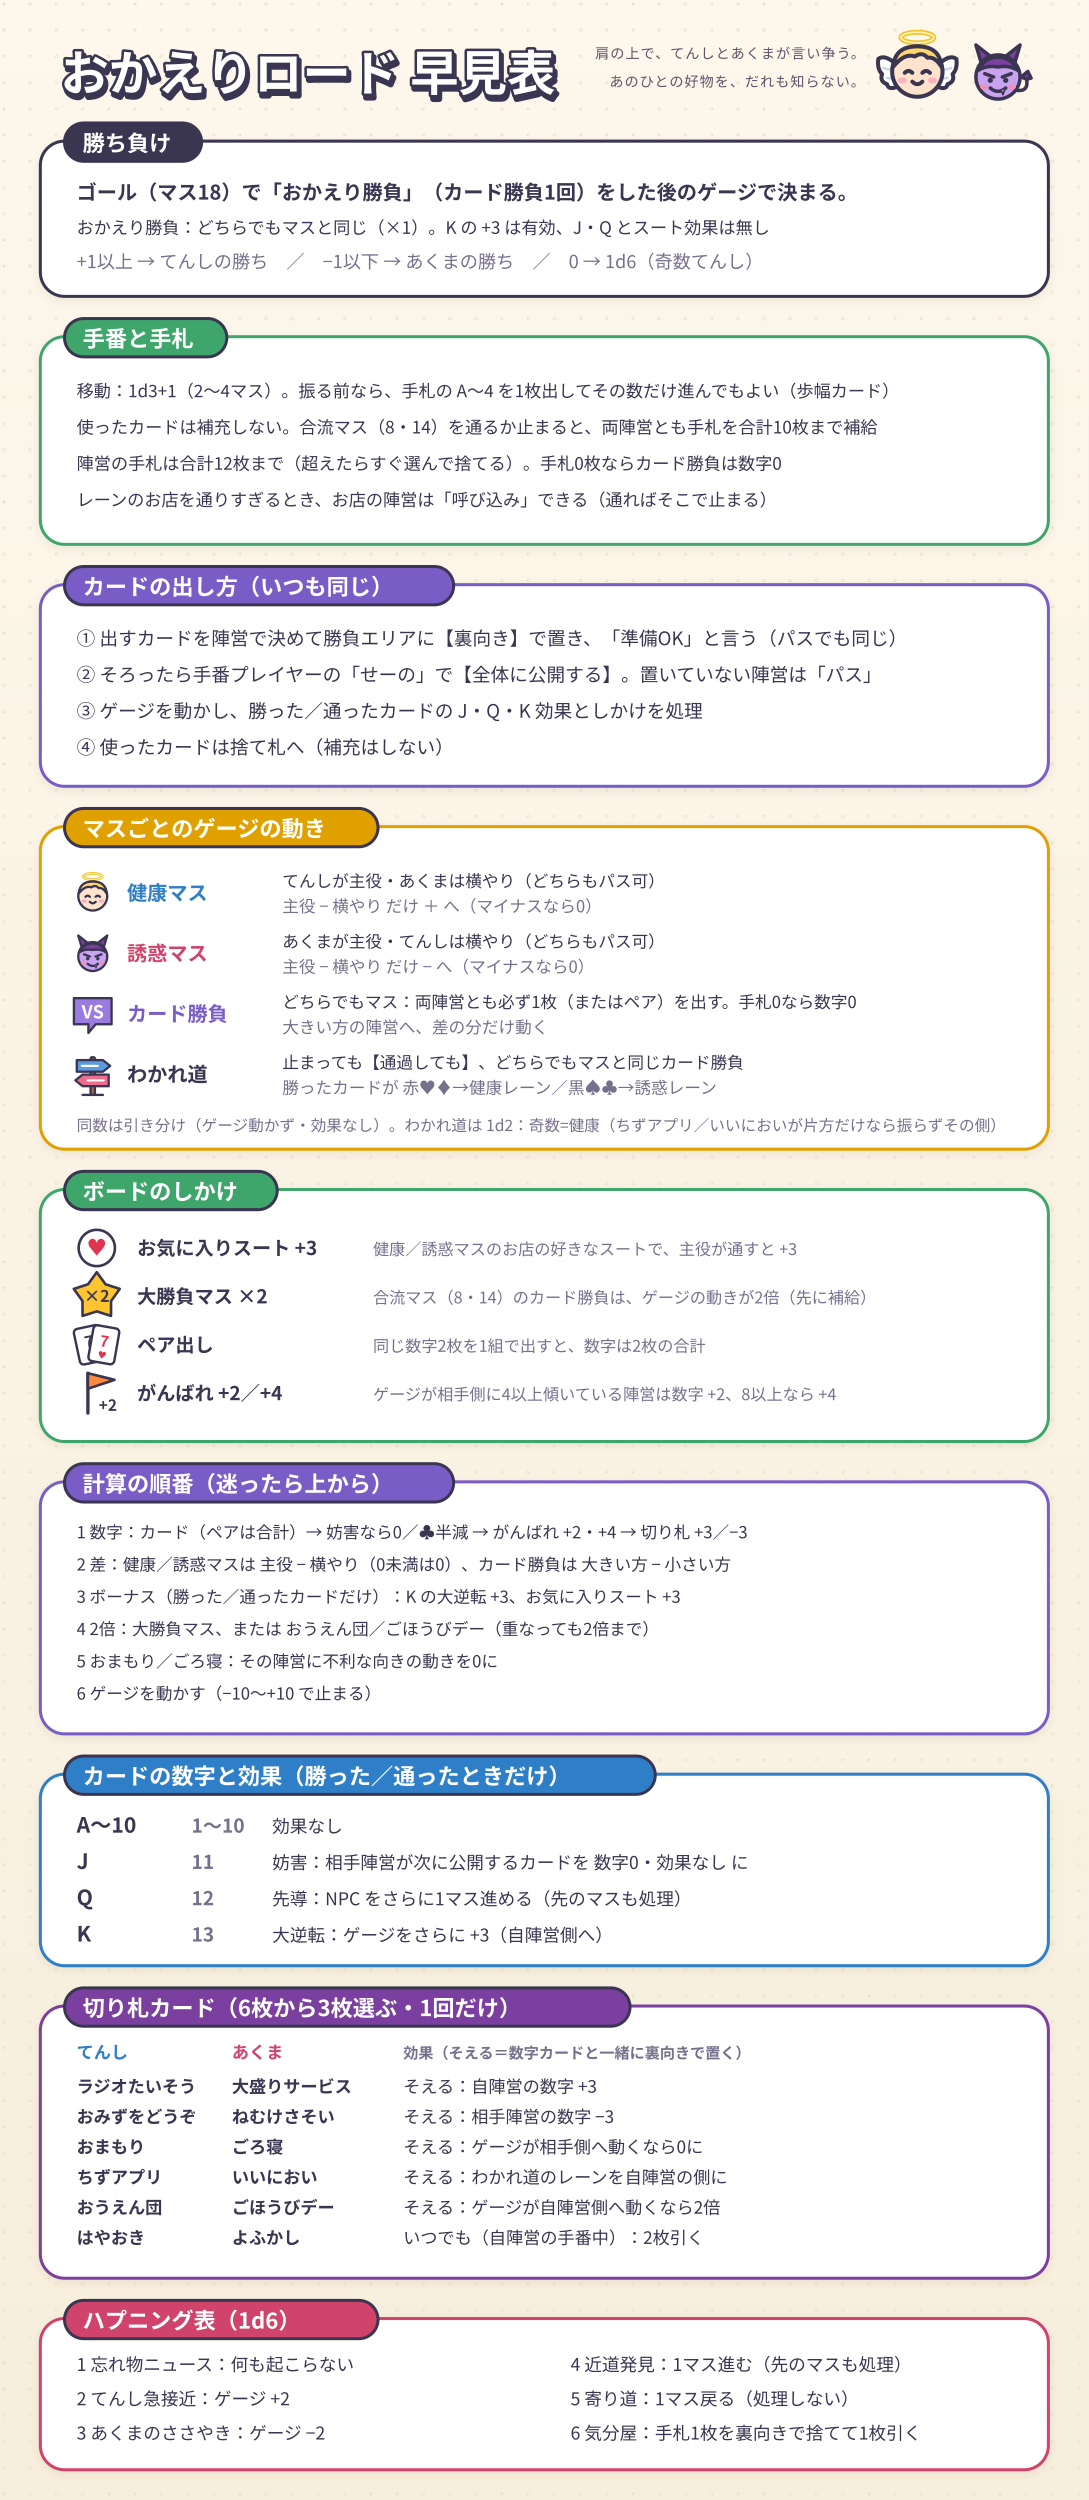
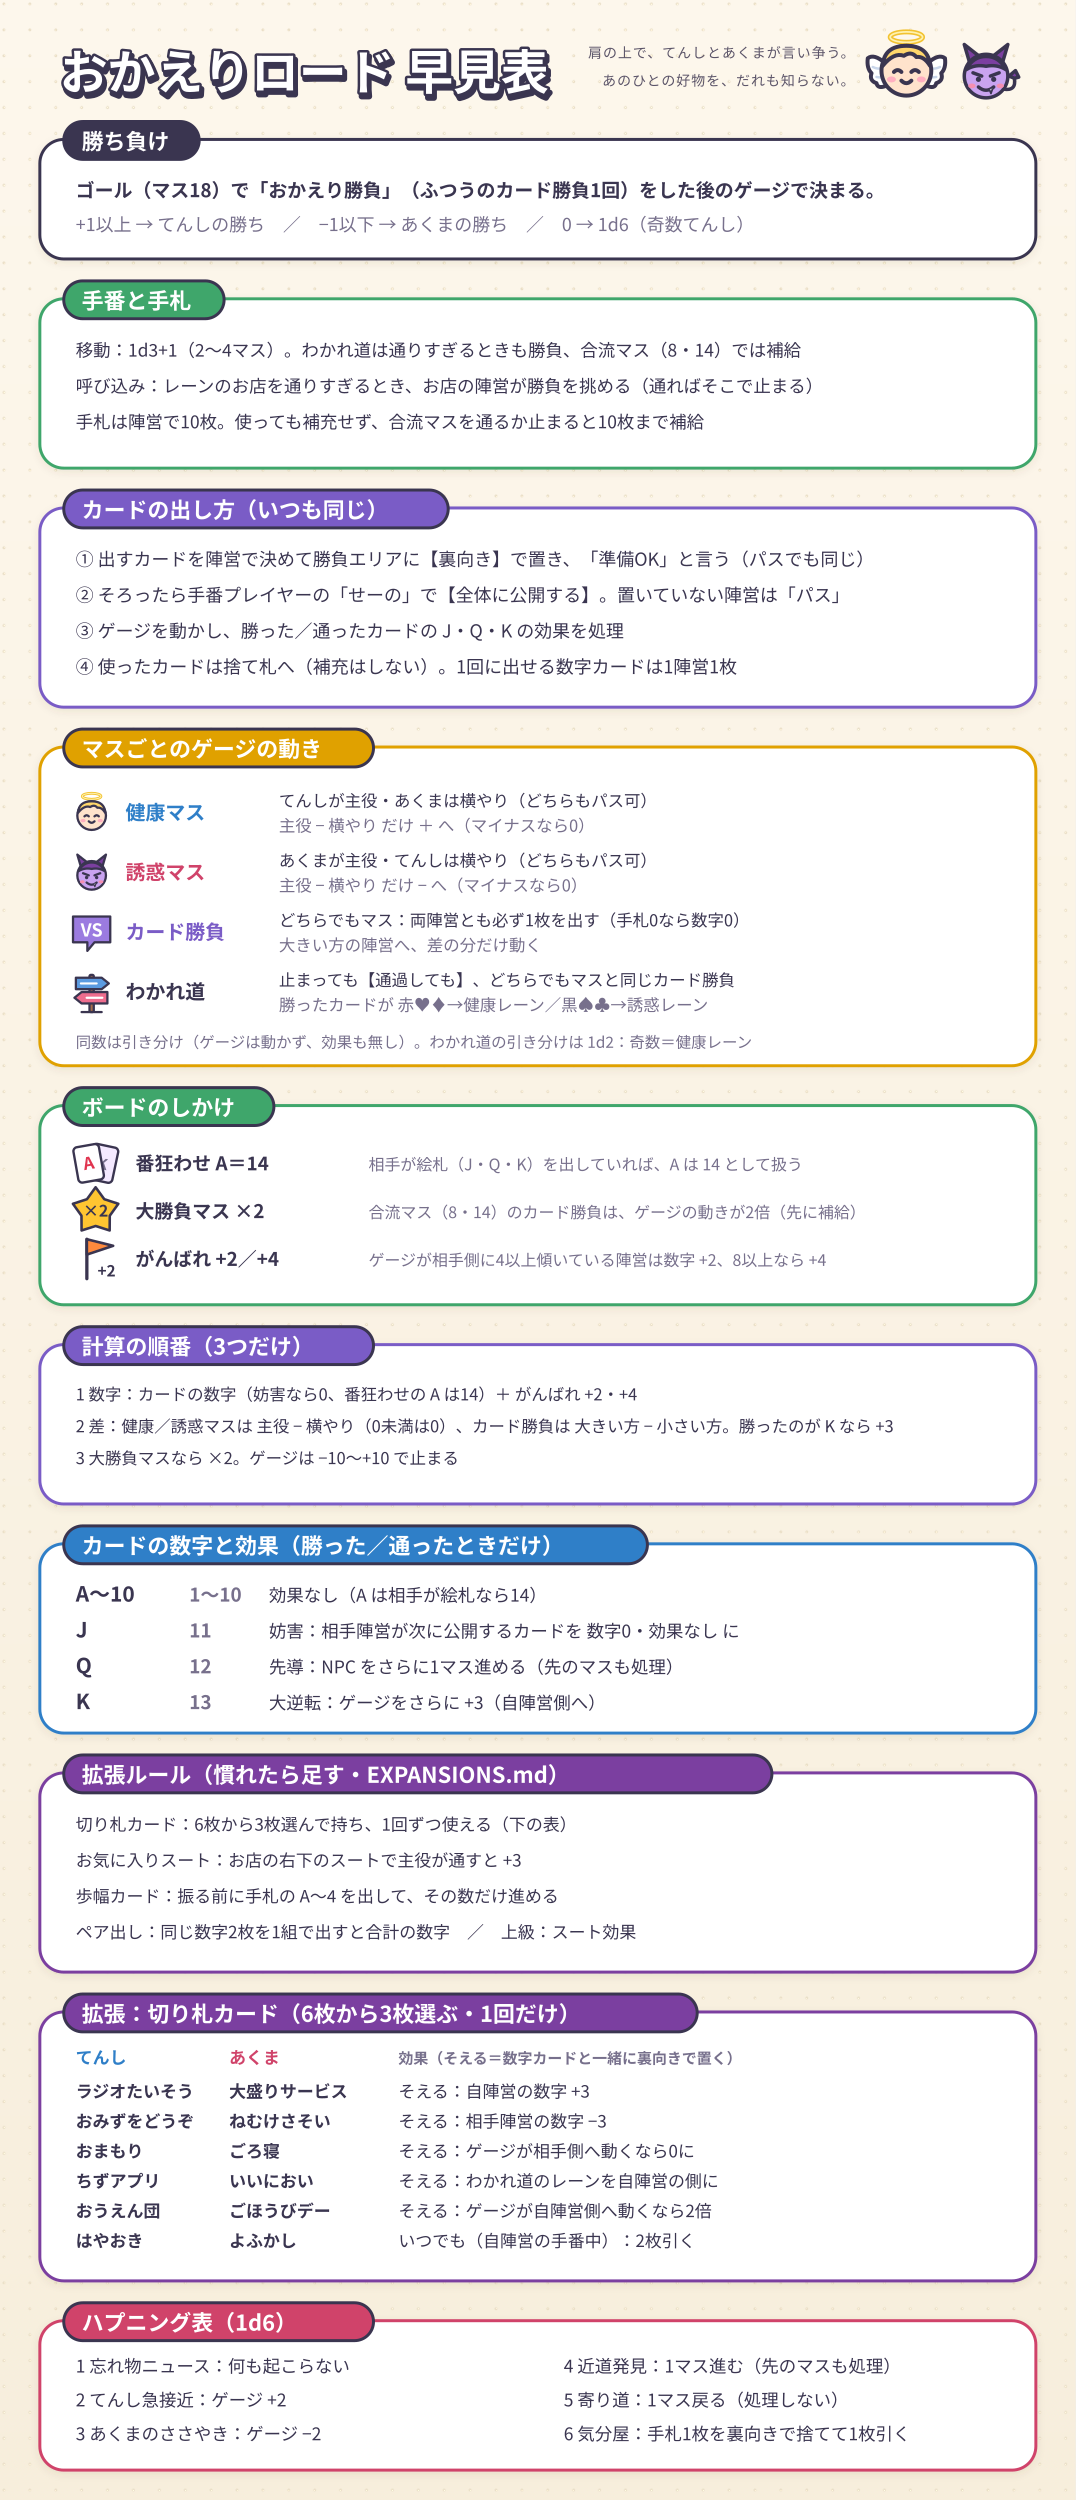
- <svg xmlns="http://www.w3.org/2000/svg" width="1080" height="2480" viewBox="0 0 1080 2480" font-family="'Noto Sans CJK JP','Hiragino Sans','Yu Gothic','Meiryo',sans-serif">
+ <svg xmlns="http://www.w3.org/2000/svg" width="1080" height="2510" viewBox="0 0 1080 2510" font-family="'Noto Sans CJK JP','Hiragino Sans','Yu Gothic','Meiryo',sans-serif">
  <defs>
    <filter id="shadow" x="-20%" y="-20%" width="140%" height="150%">
      <feDropShadow dx="0" dy="5" stdDeviation="3" flood-color="#5A4A2A" flood-opacity="0.22" />
    </filter>
    <filter id="soft" x="-20%" y="-20%" width="140%" height="140%">
      <feDropShadow dx="0" dy="3" stdDeviation="5" flood-color="#5A4A2A" flood-opacity="0.12" />
    </filter>
    <pattern id="dots" width="26" height="26" patternUnits="userSpaceOnUse">
      <circle cx="4" cy="4" r="1.5" fill="#EADFC8" />
    </pattern>
    <pattern id="stripeA" width="12" height="12" patternUnits="userSpaceOnUse" patternTransform="rotate(45)">
      <rect width="6" height="12" fill="#FFFFFF" opacity="0.35" />
    </pattern>
    <pattern id="cardback" width="14" height="14" patternUnits="userSpaceOnUse" patternTransform="rotate(45)">
      <rect width="14" height="14" fill="#EFE7F8" />
      <rect width="7" height="7" fill="#E3D8F2" />
    </pattern>
    <linearGradient id="sky" x1="0" y1="0" x2="0" y2="1">
      <stop offset="0" stop-color="#FDF7EC" />
      <stop offset="1" stop-color="#F7EEDC" />
    </linearGradient>
  </defs>
-   <rect width="1080" height="2480" fill="url(#sky)" />
-   <rect width="1080" height="2480" fill="url(#dots)" />
+   <rect width="1080" height="2510" fill="url(#sky)" />
+   <rect width="1080" height="2510" fill="url(#dots)" />
  <text x="62" y="94" font-size="48" font-weight="900" text-anchor="start" fill="#3A3550" stroke="#3A3550" stroke-width="6" stroke-linejoin="round" paint-order="stroke">おかえりロード 早見表</text>
  <text x="60" y="90" font-size="48" font-weight="900" text-anchor="start" fill="#FFFFFF" stroke="#3A3550" stroke-width="5" stroke-linejoin="round" paint-order="stroke">おかえりロード 早見表</text>
  <g transform="translate(870.0,26.0) scale(1.25)">
    <path d="M15 30 Q6 22 1 26 Q0 34 4 38 Q2 44 8 46 Q9 51 16 48 Z" fill="#FFFFFF" stroke="#3A3550" stroke-width="3.2" stroke-linejoin="round" stroke-linecap="round" />
    <path d="M5 33 Q9 35 13 34 M8 41 Q12 42 15 40" fill="none" stroke="#C9D6EA" stroke-width="2" stroke-linecap="round" />
    <path d="M49 30 Q58 22 63 26 Q64 34 60 38 Q62 44 56 46 Q55 51 48 48 Z" fill="#FFFFFF" stroke="#3A3550" stroke-width="3.2" stroke-linejoin="round" stroke-linecap="round" />
    <path d="M59 33 Q55 35 51 34 M56 41 Q52 42 49 40" fill="none" stroke="#C9D6EA" stroke-width="2" stroke-linecap="round" />
    <ellipse cx="32" cy="9" rx="13" ry="4.2" fill="none" stroke="#F2C230" stroke-width="4" />
    <ellipse cx="32" cy="9" rx="13" ry="4.2" fill="none" stroke="#FFF2B0" stroke-width="1.4" />
    <circle cx="32" cy="36" r="20" fill="#FFE3CC" stroke="#3A3550" stroke-width="3.2" stroke-linejoin="round" stroke-linecap="round" />
    <path d="M13 32 Q14 16 32 16 Q50 16 51 32 Q46 24 40 25 Q36 20 30 24 Q22 21 13 32 Z" fill="#FFD66B" stroke="#3A3550" stroke-width="3.2" stroke-linejoin="round" stroke-linecap="round" />
    <path d="M22 37 Q25 34 28 37 M36 37 Q39 34 42 37" fill="none" stroke="#3A3550" stroke-width="3.2" stroke-linejoin="round" stroke-linecap="round" />
    <ellipse cx="20" cy="43" rx="3.6" ry="2.4" fill="#FFAFC0" />
    <ellipse cx="44" cy="43" rx="3.6" ry="2.4" fill="#FFAFC0" />
    <path d="M28 44 Q32 48 36 44" fill="none" stroke="#3A3550" stroke-width="3.2" stroke-linejoin="round" stroke-linecap="round" />
  </g>
  <g transform="translate(955.0,37.0) scale(1.0938)">
    <path d="M48 48 Q60 50 58 38" fill="none" stroke="#3A3550" stroke-width="3.2" stroke-linejoin="round" stroke-linecap="round" />
    <path d="M58 38 L53 36 L59 31 L62 37 Z" fill="#7B3FA0" stroke="#3A3550" stroke-width="3.2" stroke-linejoin="round" stroke-linecap="round" />
    <path d="M17 24 L12 7 L26 18 Z" fill="#7B3FA0" stroke="#3A3550" stroke-width="3.2" stroke-linejoin="round" stroke-linecap="round" />
    <path d="M47 24 L52 7 L38 18 Z" fill="#7B3FA0" stroke="#3A3550" stroke-width="3.2" stroke-linejoin="round" stroke-linecap="round" />
    <circle cx="32" cy="36" r="20" fill="#C9A3F0" stroke="#3A3550" stroke-width="3.2" stroke-linejoin="round" stroke-linecap="round" />
    <path d="M14 30 Q20 18 32 18 Q44 18 50 30 Q42 25 32 27 Q22 25 14 30 Z" fill="#7B3FA0" stroke="#3A3550" stroke-width="3.2" stroke-linejoin="round" stroke-linecap="round" />
    <path d="M20 33 L28 36 M44 33 L36 36" stroke="#3A3550" stroke-width="3.2" stroke-linejoin="round" stroke-linecap="round" fill="none" />
    <circle cx="25" cy="39" r="2.4" fill="#3A3550" />
    <circle cx="39" cy="39" r="2.4" fill="#3A3550" />
    <ellipse cx="19" cy="45" rx="3.4" ry="2.2" fill="#F48FB1" />
    <ellipse cx="45" cy="45" rx="3.4" ry="2.2" fill="#F48FB1" />
    <path d="M25 46 Q32 52 39 46" fill="none" stroke="#3A3550" stroke-width="3.2" stroke-linejoin="round" stroke-linecap="round" />
    <path d="M35 48 L36.5 52 L38 47.5" fill="#FFFFFF" stroke="#3A3550" stroke-width="1.6" stroke-linejoin="round" />
  </g>
  <text x="858.0" y="58.0" font-size="14" font-weight="500" fill="#5B5468" text-anchor="end" letter-spacing="1">肩の上で、てんしとあくまが言い争う。</text>
  <text x="858.0" y="86.0" font-size="14" font-weight="500" fill="#5B5468" text-anchor="end" letter-spacing="1">あのひとの好物を、だれも知らない。</text>
  <g filter="url(#soft)">
-     <rect x="40" y="140" width="1000" height="154" rx="24" fill="#FFFFFF" />
-   </g>
-   <rect x="40" y="140" width="1000" height="154" rx="24" fill="none" stroke="#3A3550" stroke-width="3" />
+     <rect x="40" y="140" width="1000" height="120" rx="24" fill="#FFFFFF" />
+   </g>
+   <rect x="40" y="140" width="1000" height="120" rx="24" fill="none" stroke="#3A3550" stroke-width="3" />
  <rect x="64" y="122" width="136" height="38" rx="19" fill="#3A3550" stroke="#3A3550" stroke-width="3" />
  <text x="82.0" y="150.0" font-size="22" font-weight="900" fill="#FFFFFF" text-anchor="start">勝ち負け</text>
-   <text x="76.0" y="198.0" font-size="20" font-weight="bold" fill="#3A3550" text-anchor="start">ゴール（マス18）で「おかえり勝負」（カード勝負1回）をした後のゲージで決まる。</text>
-   <text x="76.0" y="232.0" font-size="17" font-weight="normal" fill="#3A3550" text-anchor="start">おかえり勝負：どちらでもマスと同じ（×1）。K の +3 は有効、J・Q とスート効果は無し</text>
-   <text x="76.0" y="266.0" font-size="18" font-weight="normal" fill="#77708C" text-anchor="start">+1以上 → てんしの勝ち　／　−1以下 → あくまの勝ち　／　0 → 1d6（奇数てんし）</text>
-   <g filter="url(#soft)">
-     <rect x="40" y="334" width="1000" height="206" rx="24" fill="#FFFFFF" />
-   </g>
-   <rect x="40" y="334" width="1000" height="206" rx="24" fill="none" stroke="#3FA66B" stroke-width="3" />
-   <rect x="64" y="316" width="161" height="38" rx="19" fill="#3FA66B" stroke="#3A3550" stroke-width="3" />
-   <text x="82.0" y="344.0" font-size="22" font-weight="900" fill="#FFFFFF" text-anchor="start">手番と手札</text>
-   <text x="76.0" y="394.0" font-size="17" font-weight="normal" fill="#3A3550" text-anchor="start">移動：1d3+1（2〜4マス）。振る前なら、手札の A〜4 を1枚出してその数だけ進んでもよい（歩幅カード）</text>
-   <text x="76.0" y="430.0" font-size="17" font-weight="normal" fill="#3A3550" text-anchor="start">使ったカードは補充しない。合流マス（8・14）を通るか止まると、両陣営とも手札を合計10枚まで補給</text>
-   <text x="76.0" y="466.0" font-size="17" font-weight="normal" fill="#3A3550" text-anchor="start">陣営の手札は合計12枚まで（超えたらすぐ選んで捨てる）。手札0枚ならカード勝負は数字0</text>
-   <text x="76.0" y="502.0" font-size="17" font-weight="normal" fill="#3A3550" text-anchor="start">レーンのお店を通りすぎるとき、お店の陣営は「呼び込み」できる（通ればそこで止まる）</text>
-   <g filter="url(#soft)">
-     <rect x="40" y="580" width="1000" height="200" rx="24" fill="#FFFFFF" />
-   </g>
-   <rect x="40" y="580" width="1000" height="200" rx="24" fill="none" stroke="#7A5CC6" stroke-width="3" />
-   <rect x="64" y="562" width="386" height="38" rx="19" fill="#7A5CC6" stroke="#3A3550" stroke-width="3" />
-   <text x="82.0" y="590.0" font-size="22" font-weight="900" fill="#FFFFFF" text-anchor="start">カードの出し方（いつも同じ）</text>
-   <text x="76.0" y="640.0" font-size="18.5" font-weight="normal" fill="#3A3550" text-anchor="start">① 出すカードを陣営で決めて勝負エリアに【裏向き】で置き、「準備OK」と言う（パスでも同じ）</text>
-   <text x="76.0" y="676.0" font-size="18.5" font-weight="normal" fill="#3A3550" text-anchor="start">② そろったら手番プレイヤーの「せーの」で【全体に公開する】。置いていない陣営は「パス」</text>
-   <text x="76.0" y="712.0" font-size="18.5" font-weight="normal" fill="#3A3550" text-anchor="start">③ ゲージを動かし、勝った／通ったカードの J・Q・K 効果としかけを処理</text>
-   <text x="76.0" y="748.0" font-size="18.5" font-weight="normal" fill="#3A3550" text-anchor="start">④ 使ったカードは捨て札へ（補充はしない）</text>
-   <g filter="url(#soft)">
-     <rect x="40" y="820" width="1000" height="320" rx="24" fill="#FFFFFF" />
-   </g>
-   <rect x="40" y="820" width="1000" height="320" rx="24" fill="none" stroke="#E0A100" stroke-width="3" />
-   <rect x="64" y="802" width="311" height="38" rx="19" fill="#E0A100" stroke="#3A3550" stroke-width="3" />
-   <text x="82.0" y="830.0" font-size="22" font-weight="900" fill="#FFFFFF" text-anchor="start">マスごとのゲージの動き</text>
-   <g transform="translate(69.0,863.0) scale(0.7188)">
+   <text x="76.0" y="198.0" font-size="19" font-weight="bold" fill="#3A3550" text-anchor="start">ゴール（マス18）で「おかえり勝負」（ふつうのカード勝負1回）をした後のゲージで決まる。</text>
+   <text x="76.0" y="232.0" font-size="18" font-weight="normal" fill="#77708C" text-anchor="start">+1以上 → てんしの勝ち　／　−1以下 → あくまの勝ち　／　0 → 1d6（奇数てんし）</text>
+   <g filter="url(#soft)">
+     <rect x="40" y="300" width="1000" height="170" rx="24" fill="#FFFFFF" />
+   </g>
+   <rect x="40" y="300" width="1000" height="170" rx="24" fill="none" stroke="#3FA66B" stroke-width="3" />
+   <rect x="64" y="282" width="161" height="38" rx="19" fill="#3FA66B" stroke="#3A3550" stroke-width="3" />
+   <text x="82.0" y="310.0" font-size="22" font-weight="900" fill="#FFFFFF" text-anchor="start">手番と手札</text>
+   <text x="76.0" y="358.0" font-size="17.5" font-weight="normal" fill="#3A3550" text-anchor="start">移動：1d3+1（2〜4マス）。わかれ道は通りすぎるときも勝負、合流マス（8・14）では補給</text>
+   <text x="76.0" y="394.0" font-size="17.5" font-weight="normal" fill="#3A3550" text-anchor="start">呼び込み：レーンのお店を通りすぎるとき、お店の陣営が勝負を挑める（通ればそこで止まる）</text>
+   <text x="76.0" y="430.0" font-size="17.5" font-weight="normal" fill="#3A3550" text-anchor="start">手札は陣営で10枚。使っても補充せず、合流マスを通るか止まると10枚まで補給</text>
+   <g filter="url(#soft)">
+     <rect x="40" y="510" width="1000" height="200" rx="24" fill="#FFFFFF" />
+   </g>
+   <rect x="40" y="510" width="1000" height="200" rx="24" fill="none" stroke="#7A5CC6" stroke-width="3" />
+   <rect x="64" y="492" width="386" height="38" rx="19" fill="#7A5CC6" stroke="#3A3550" stroke-width="3" />
+   <text x="82.0" y="520.0" font-size="22" font-weight="900" fill="#FFFFFF" text-anchor="start">カードの出し方（いつも同じ）</text>
+   <text x="76.0" y="568.0" font-size="18" font-weight="normal" fill="#3A3550" text-anchor="start">① 出すカードを陣営で決めて勝負エリアに【裏向き】で置き、「準備OK」と言う（パスでも同じ）</text>
+   <text x="76.0" y="604.0" font-size="18" font-weight="normal" fill="#3A3550" text-anchor="start">② そろったら手番プレイヤーの「せーの」で【全体に公開する】。置いていない陣営は「パス」</text>
+   <text x="76.0" y="640.0" font-size="18" font-weight="normal" fill="#3A3550" text-anchor="start">③ ゲージを動かし、勝った／通ったカードの J・Q・K の効果を処理</text>
+   <text x="76.0" y="676.0" font-size="18" font-weight="normal" fill="#3A3550" text-anchor="start">④ 使ったカードは捨て札へ（補充はしない）。1回に出せる数字カードは1陣営1枚</text>
+   <g filter="url(#soft)">
+     <rect x="40" y="750" width="1000" height="320" rx="24" fill="#FFFFFF" />
+   </g>
+   <rect x="40" y="750" width="1000" height="320" rx="24" fill="none" stroke="#E0A100" stroke-width="3" />
+   <rect x="64" y="732" width="311" height="38" rx="19" fill="#E0A100" stroke="#3A3550" stroke-width="3" />
+   <text x="82.0" y="760.0" font-size="22" font-weight="900" fill="#FFFFFF" text-anchor="start">マスごとのゲージの動き</text>
+   <g transform="translate(69.0,793.0) scale(0.7188)">
    <ellipse cx="32" cy="9" rx="13" ry="4.2" fill="none" stroke="#F2C230" stroke-width="4" />
    <ellipse cx="32" cy="9" rx="13" ry="4.2" fill="none" stroke="#FFF2B0" stroke-width="1.4" />
    <circle cx="32" cy="36" r="20" fill="#FFE3CC" stroke="#3A3550" stroke-width="3.2" stroke-linejoin="round" stroke-linecap="round" />
    <path d="M13 32 Q14 16 32 16 Q50 16 51 32 Q46 24 40 25 Q36 20 30 24 Q22 21 13 32 Z" fill="#FFD66B" stroke="#3A3550" stroke-width="3.2" stroke-linejoin="round" stroke-linecap="round" />
    <path d="M22 37 Q25 34 28 37 M36 37 Q39 34 42 37" fill="none" stroke="#3A3550" stroke-width="3.2" stroke-linejoin="round" stroke-linecap="round" />
    <ellipse cx="20" cy="43" rx="3.6" ry="2.4" fill="#FFAFC0" />
    <ellipse cx="44" cy="43" rx="3.6" ry="2.4" fill="#FFAFC0" />
    <path d="M28 44 Q32 48 36 44" fill="none" stroke="#3A3550" stroke-width="3.2" stroke-linejoin="round" stroke-linecap="round" />
  </g>
-   <text x="126.0" y="893.0" font-size="20" font-weight="900" fill="#2F7FC8" text-anchor="start">健康マス</text>
-   <text x="280.0" y="880.0" font-size="16.5" font-weight="normal" fill="#3A3550" text-anchor="start">てんしが主役・あくまは横やり（どちらもパス可）</text>
-   <text x="280.0" y="905.0" font-size="16.5" font-weight="normal" fill="#77708C" text-anchor="start">主役 − 横やり だけ ＋ へ（マイナスなら0）</text>
-   <g transform="translate(69.0,923.0) scale(0.7188)">
+   <text x="126.0" y="823.0" font-size="20" font-weight="900" fill="#2F7FC8" text-anchor="start">健康マス</text>
+   <text x="280.0" y="810.0" font-size="16.5" font-weight="normal" fill="#3A3550" text-anchor="start">てんしが主役・あくまは横やり（どちらもパス可）</text>
+   <text x="280.0" y="835.0" font-size="16.5" font-weight="normal" fill="#77708C" text-anchor="start">主役 − 横やり だけ ＋ へ（マイナスなら0）</text>
+   <g transform="translate(69.0,853.0) scale(0.7188)">
    <path d="M17 24 L12 7 L26 18 Z" fill="#7B3FA0" stroke="#3A3550" stroke-width="3.2" stroke-linejoin="round" stroke-linecap="round" />
    <path d="M47 24 L52 7 L38 18 Z" fill="#7B3FA0" stroke="#3A3550" stroke-width="3.2" stroke-linejoin="round" stroke-linecap="round" />
    <circle cx="32" cy="36" r="20" fill="#C9A3F0" stroke="#3A3550" stroke-width="3.2" stroke-linejoin="round" stroke-linecap="round" />
    <path d="M14 30 Q20 18 32 18 Q44 18 50 30 Q42 25 32 27 Q22 25 14 30 Z" fill="#7B3FA0" stroke="#3A3550" stroke-width="3.2" stroke-linejoin="round" stroke-linecap="round" />
    <path d="M20 33 L28 36 M44 33 L36 36" stroke="#3A3550" stroke-width="3.2" stroke-linejoin="round" stroke-linecap="round" fill="none" />
    <circle cx="25" cy="39" r="2.4" fill="#3A3550" />
    <circle cx="39" cy="39" r="2.4" fill="#3A3550" />
    <ellipse cx="19" cy="45" rx="3.4" ry="2.2" fill="#F48FB1" />
    <ellipse cx="45" cy="45" rx="3.4" ry="2.2" fill="#F48FB1" />
    <path d="M25 46 Q32 52 39 46" fill="none" stroke="#3A3550" stroke-width="3.2" stroke-linejoin="round" stroke-linecap="round" />
    <path d="M35 48 L36.5 52 L38 47.5" fill="#FFFFFF" stroke="#3A3550" stroke-width="1.6" stroke-linejoin="round" />
  </g>
-   <text x="126.0" y="953.0" font-size="20" font-weight="900" fill="#D0436A" text-anchor="start">誘惑マス</text>
-   <text x="280.0" y="940.0" font-size="16.5" font-weight="normal" fill="#3A3550" text-anchor="start">あくまが主役・てんしは横やり（どちらもパス可）</text>
-   <text x="280.0" y="965.0" font-size="16.5" font-weight="normal" fill="#77708C" text-anchor="start">主役 − 横やり だけ − へ（マイナスなら0）</text>
-   <g transform="translate(69.0,983.0) scale(0.7188)">
+   <text x="126.0" y="883.0" font-size="20" font-weight="900" fill="#D0436A" text-anchor="start">誘惑マス</text>
+   <text x="280.0" y="870.0" font-size="16.5" font-weight="normal" fill="#3A3550" text-anchor="start">あくまが主役・てんしは横やり（どちらもパス可）</text>
+   <text x="280.0" y="895.0" font-size="16.5" font-weight="normal" fill="#77708C" text-anchor="start">主役 − 横やり だけ − へ（マイナスなら0）</text>
+   <g transform="translate(69.0,913.0) scale(0.7188)">
    <path d="M6 10 L58 10 L58 46 L36 46 L26 58 L26 46 L6 46 Z" fill="#9B7BE0" stroke="#3A3550" stroke-width="3.2" stroke-linejoin="round" stroke-linecap="round" />
    <text x="32" y="38" text-anchor="middle" font-size="25" font-weight="900" fill="#FFFFFF" font-family="'Noto Sans CJK JP',sans-serif">VS</text>
  </g>
-   <text x="126.0" y="1013.0" font-size="20" font-weight="900" fill="#7A5CC6" text-anchor="start">カード勝負</text>
-   <text x="280.0" y="1000.0" font-size="16.5" font-weight="normal" fill="#3A3550" text-anchor="start">どちらでもマス：両陣営とも必ず1枚（またはペア）を出す。手札0なら数字0</text>
-   <text x="280.0" y="1025.0" font-size="16.5" font-weight="normal" fill="#77708C" text-anchor="start">大きい方の陣営へ、差の分だけ動く</text>
-   <g transform="translate(69.0,1043.0) scale(0.7188)">
+   <text x="126.0" y="943.0" font-size="20" font-weight="900" fill="#7A5CC6" text-anchor="start">カード勝負</text>
+   <text x="280.0" y="930.0" font-size="16.5" font-weight="normal" fill="#3A3550" text-anchor="start">どちらでもマス：両陣営とも必ず1枚を出す（手札0なら数字0）</text>
+   <text x="280.0" y="955.0" font-size="16.5" font-weight="normal" fill="#77708C" text-anchor="start">大きい方の陣営へ、差の分だけ動く</text>
+   <g transform="translate(69.0,973.0) scale(0.7188)">
    <rect x="29" y="8" width="6" height="52" rx="2" fill="#A86E4A" stroke="#3A3550" stroke-width="3.2" stroke-linejoin="round" stroke-linecap="round" />
    <path d="M10 12 L46 12 L56 20 L46 28 L10 28 Z" fill="#5B9BE0" stroke="#3A3550" stroke-width="3.2" stroke-linejoin="round" stroke-linecap="round" />
    <path d="M54 32 L18 32 L8 40 L18 48 L54 48 Z" fill="#EE6D8E" stroke="#3A3550" stroke-width="3.2" stroke-linejoin="round" stroke-linecap="round" />
    <path d="M17 20 L39 20" stroke="#FFFFFF" stroke-width="3" stroke-linecap="round" />
    <path d="M25 40 L47 40" stroke="#FFFFFF" stroke-width="3" stroke-linecap="round" />
    <path d="M18 60 L46 60" stroke="#3A3550" stroke-width="3.2" stroke-linejoin="round" stroke-linecap="round" />
  </g>
-   <text x="126.0" y="1073.0" font-size="20" font-weight="900" fill="#3A3550" text-anchor="start">わかれ道</text>
-   <text x="280.0" y="1060.0" font-size="16.5" font-weight="normal" fill="#3A3550" text-anchor="start">止まっても【通過しても】、どちらでもマスと同じカード勝負</text>
-   <text x="280.0" y="1085.0" font-size="16.5" font-weight="normal" fill="#77708C" text-anchor="start">勝ったカードが 赤♥♦→健康レーン／黒♠♣→誘惑レーン</text>
-   <text x="76.0" y="1122.0" font-size="15.5" font-weight="normal" fill="#77708C" text-anchor="start">同数は引き分け（ゲージ動かず・効果なし）。わかれ道は 1d2：奇数=健康（ちずアプリ／いいにおいが片方だけなら振らずその側）</text>
-   <g filter="url(#soft)">
-     <rect x="40" y="1180" width="1000" height="250" rx="24" fill="#FFFFFF" />
-   </g>
-   <rect x="40" y="1180" width="1000" height="250" rx="24" fill="none" stroke="#3FA66B" stroke-width="3" />
-   <rect x="64" y="1162" width="211" height="38" rx="19" fill="#3FA66B" stroke="#3A3550" stroke-width="3" />
-   <text x="82.0" y="1190.0" font-size="22" font-weight="900" fill="#FFFFFF" text-anchor="start">ボードのしかけ</text>
-   <circle cx="96" cy="1238" r="18" fill="#FFFFFF" stroke="#3A3550" stroke-width="2.6" />
-   <text x="96" y="1245.6" text-anchor="middle" font-size="23" font-weight="bold" fill="#E0344F" font-family="'DejaVu Sans',sans-serif">♥</text>
-   <text x="136.0" y="1245.0" font-size="19" font-weight="900" fill="#3A3550" text-anchor="start">お気に入りスート +3</text>
-   <text x="370.0" y="1245.0" font-size="16" font-weight="normal" fill="#77708C" text-anchor="start">健康／誘惑マスのお店の好きなスートで、主役が通すと +3</text>
-   <polygon points="96.0,1262.0 104.7,1274.0 118.8,1278.6 110.2,1290.6 110.1,1305.4 96.0,1300.9 81.9,1305.4 81.8,1290.6 73.2,1278.6 87.3,1274.0" fill="#FFC531" stroke="#3A3550" stroke-width="2.6" stroke-linejoin="round" />
-   <text x="96" y="1291.5" text-anchor="middle" font-size="16" font-weight="900" fill="#3A3550">×2</text>
-   <text x="136.0" y="1293.0" font-size="19" font-weight="900" fill="#3A3550" text-anchor="start">大勝負マス ×2</text>
-   <text x="370.0" y="1293.0" font-size="16" font-weight="normal" fill="#77708C" text-anchor="start">合流マス（8・14）のカード勝負は、ゲージの動きが2倍（先に補給）</text>
-   <g transform="translate(89.0,1334.0) rotate(-12) scale(1.0)">
-     <rect x="-13" y="-18" width="26" height="36" rx="4" fill="#FFFFFF" stroke="#3A3550" stroke-width="2.4" />
-     <text x="0" y="2" text-anchor="middle" font-size="15" font-weight="900" fill="#3A3550">7</text>
-     <text x="0" y="14" text-anchor="middle" font-size="10" fill="#3A3550" font-family="'DejaVu Sans'">♠</text>
-   </g>
-   <g transform="translate(103.0,1334.0) rotate(10) scale(1.0)">
-     <rect x="-13" y="-18" width="26" height="36" rx="4" fill="#FFFFFF" stroke="#3A3550" stroke-width="2.4" />
-     <text x="0" y="2" text-anchor="middle" font-size="15" font-weight="900" fill="#E0344F">7</text>
-     <text x="0" y="14" text-anchor="middle" font-size="10" fill="#E0344F" font-family="'DejaVu Sans'">♥</text>
-   </g>
-   <text x="136.0" y="1341.0" font-size="19" font-weight="900" fill="#3A3550" text-anchor="start">ペア出し</text>
-   <text x="370.0" y="1341.0" font-size="16" font-weight="normal" fill="#77708C" text-anchor="start">同じ数字2枚を1組で出すと、数字は2枚の合計</text>
-   <g transform="translate(96,1382) scale(1.1)">
+   <text x="126.0" y="1003.0" font-size="20" font-weight="900" fill="#3A3550" text-anchor="start">わかれ道</text>
+   <text x="280.0" y="990.0" font-size="16.5" font-weight="normal" fill="#3A3550" text-anchor="start">止まっても【通過しても】、どちらでもマスと同じカード勝負</text>
+   <text x="280.0" y="1015.0" font-size="16.5" font-weight="normal" fill="#77708C" text-anchor="start">勝ったカードが 赤♥♦→健康レーン／黒♠♣→誘惑レーン</text>
+   <text x="76.0" y="1052.0" font-size="15.5" font-weight="normal" fill="#77708C" text-anchor="start">同数は引き分け（ゲージは動かず、効果も無し）。わかれ道の引き分けは 1d2：奇数＝健康レーン</text>
+   <g filter="url(#soft)">
+     <rect x="40" y="1110" width="1000" height="200" rx="24" fill="#FFFFFF" />
+   </g>
+   <rect x="40" y="1110" width="1000" height="200" rx="24" fill="none" stroke="#3FA66B" stroke-width="3" />
+   <rect x="64" y="1092" width="211" height="38" rx="19" fill="#3FA66B" stroke="#3A3550" stroke-width="3" />
+   <text x="82.0" y="1120.0" font-size="22" font-weight="900" fill="#FFFFFF" text-anchor="start">ボードのしかけ</text>
+   <g transform="translate(96.0,1168.0) scale(1.0)">
+     <g transform="translate(7,0) rotate(12)">
+       <rect x="-13" y="-18" width="26" height="36" rx="4" fill="#F4E9FF" stroke="#3A3550" stroke-width="2.4" />
+       <text x="0" y="6" text-anchor="middle" font-size="15" font-weight="900" fill="#77708C">K</text>
+     </g>
+     <g transform="translate(-7,0) rotate(-10)">
+       <rect x="-13" y="-18" width="26" height="36" rx="4" fill="#FFFFFF" stroke="#3A3550" stroke-width="2.4" />
+       <text x="0" y="6" text-anchor="middle" font-size="17" font-weight="900" fill="#E0344F">A</text>
+     </g>
+   </g>
+   <text x="136.0" y="1175.0" font-size="19" font-weight="900" fill="#3A3550" text-anchor="start">番狂わせ A＝14</text>
+   <text x="370.0" y="1175.0" font-size="16" font-weight="normal" fill="#77708C" text-anchor="start">相手が絵札（J・Q・K）を出していれば、A は 14 として扱う</text>
+   <polygon points="96.0,1192.0 104.7,1204.0 118.8,1208.6 110.2,1220.6 110.1,1235.4 96.0,1230.9 81.9,1235.4 81.8,1220.6 73.2,1208.6 87.3,1204.0" fill="#FFC531" stroke="#3A3550" stroke-width="2.6" stroke-linejoin="round" />
+   <text x="96" y="1221.5" text-anchor="middle" font-size="16" font-weight="900" fill="#3A3550">×2</text>
+   <text x="136.0" y="1223.0" font-size="19" font-weight="900" fill="#3A3550" text-anchor="start">大勝負マス ×2</text>
+   <text x="370.0" y="1223.0" font-size="16" font-weight="normal" fill="#77708C" text-anchor="start">合流マス（8・14）のカード勝負は、ゲージの動きが2倍（先に補給）</text>
+   <g transform="translate(96,1264) scale(1.1)">
    <path d="M-8,18 L-8,-18" stroke="#3A3550" stroke-width="3" stroke-linecap="round" />
    <path d="M-8,-18 L16,-12 L-8,-4 Z" fill="#FF8A3D" stroke="#3A3550" stroke-width="2.4" stroke-linejoin="round" />
    <text x="10" y="16" text-anchor="middle" font-size="14" font-weight="900" fill="#3A3550">+2</text>
  </g>
-   <text x="136.0" y="1389.0" font-size="19" font-weight="900" fill="#3A3550" text-anchor="start">がんばれ +2／+4</text>
-   <text x="370.0" y="1389.0" font-size="16" font-weight="normal" fill="#77708C" text-anchor="start">ゲージが相手側に4以上傾いている陣営は数字 +2、8以上なら +4</text>
-   <g filter="url(#soft)">
-     <rect x="40" y="1470" width="1000" height="250" rx="24" fill="#FFFFFF" />
-   </g>
-   <rect x="40" y="1470" width="1000" height="250" rx="24" fill="none" stroke="#7A5CC6" stroke-width="3" />
-   <rect x="64" y="1452" width="386" height="38" rx="19" fill="#7A5CC6" stroke="#3A3550" stroke-width="3" />
-   <text x="82.0" y="1480.0" font-size="22" font-weight="900" fill="#FFFFFF" text-anchor="start">計算の順番（迷ったら上から）</text>
-   <text x="76.0" y="1526.0" font-size="16.5" font-weight="normal" fill="#3A3550" text-anchor="start">1 数字：カード（ペアは合計）→ 妨害なら0／♣半減 → がんばれ +2・+4 → 切り札 +3／−3</text>
-   <text x="76.0" y="1558.0" font-size="16.5" font-weight="normal" fill="#3A3550" text-anchor="start">2 差：健康／誘惑マスは 主役 − 横やり（0未満は0）、カード勝負は 大きい方 − 小さい方</text>
-   <text x="76.0" y="1590.0" font-size="16.5" font-weight="normal" fill="#3A3550" text-anchor="start">3 ボーナス（勝った／通ったカードだけ）：K の大逆転 +3、お気に入りスート +3</text>
-   <text x="76.0" y="1622.0" font-size="16.5" font-weight="normal" fill="#3A3550" text-anchor="start">4 2倍：大勝負マス、または おうえん団／ごほうびデー（重なっても2倍まで）</text>
-   <text x="76.0" y="1654.0" font-size="16.5" font-weight="normal" fill="#3A3550" text-anchor="start">5 おまもり／ごろ寝：その陣営に不利な向きの動きを0に</text>
-   <text x="76.0" y="1686.0" font-size="16.5" font-weight="normal" fill="#3A3550" text-anchor="start">6 ゲージを動かす（−10〜+10 で止まる）</text>
-   <g filter="url(#soft)">
-     <rect x="40" y="1760" width="1000" height="190" rx="24" fill="#FFFFFF" />
-   </g>
-   <rect x="40" y="1760" width="1000" height="190" rx="24" fill="none" stroke="#2F7FC8" stroke-width="3" />
-   <rect x="64" y="1742" width="586" height="38" rx="19" fill="#2F7FC8" stroke="#3A3550" stroke-width="3" />
-   <text x="82.0" y="1770.0" font-size="22" font-weight="900" fill="#FFFFFF" text-anchor="start">カードの数字と効果（勝った／通ったときだけ）</text>
-   <text x="76.0" y="1818.0" font-size="21" font-weight="900" fill="#3A3550" text-anchor="start">A〜10</text>
-   <text x="190.0" y="1818.0" font-size="19" font-weight="bold" fill="#77708C" text-anchor="start">1〜10</text>
-   <text x="270.0" y="1818.0" font-size="17.5" font-weight="normal" fill="#3A3550" text-anchor="start">効果なし</text>
-   <text x="76.0" y="1854.0" font-size="21" font-weight="900" fill="#3A3550" text-anchor="start">J</text>
-   <text x="190.0" y="1854.0" font-size="19" font-weight="bold" fill="#77708C" text-anchor="start">11</text>
-   <text x="270.0" y="1854.0" font-size="17.5" font-weight="normal" fill="#3A3550" text-anchor="start">妨害：相手陣営が次に公開するカードを 数字0・効果なし に</text>
-   <text x="76.0" y="1890.0" font-size="21" font-weight="900" fill="#3A3550" text-anchor="start">Q</text>
-   <text x="190.0" y="1890.0" font-size="19" font-weight="bold" fill="#77708C" text-anchor="start">12</text>
-   <text x="270.0" y="1890.0" font-size="17.5" font-weight="normal" fill="#3A3550" text-anchor="start">先導：NPC をさらに1マス進める（先のマスも処理）</text>
-   <text x="76.0" y="1926.0" font-size="21" font-weight="900" fill="#3A3550" text-anchor="start">K</text>
-   <text x="190.0" y="1926.0" font-size="19" font-weight="bold" fill="#77708C" text-anchor="start">13</text>
-   <text x="270.0" y="1926.0" font-size="17.5" font-weight="normal" fill="#3A3550" text-anchor="start">大逆転：ゲージをさらに +3（自陣営側へ）</text>
-   <g filter="url(#soft)">
-     <rect x="40" y="1990" width="1000" height="270" rx="24" fill="#FFFFFF" />
-   </g>
-   <rect x="40" y="1990" width="1000" height="270" rx="24" fill="none" stroke="#7B3FA0" stroke-width="3" />
-   <rect x="64" y="1972" width="561" height="38" rx="19" fill="#7B3FA0" stroke="#3A3550" stroke-width="3" />
-   <text x="82.0" y="2000.0" font-size="22" font-weight="900" fill="#FFFFFF" text-anchor="start">切り札カード（6枚から3枚選ぶ・1回だけ）</text>
-   <text x="76.0" y="2042.0" font-size="17" font-weight="900" fill="#2F7FC8" text-anchor="start">てんし</text>
-   <text x="230.0" y="2042.0" font-size="17" font-weight="900" fill="#D0436A" text-anchor="start">あくま</text>
-   <text x="400.0" y="2042.0" font-size="15" font-weight="bold" fill="#77708C" text-anchor="start">効果（そえる＝数字カードと一緒に裏向きで置く）</text>
-   <text x="76.0" y="2076.0" font-size="17" font-weight="bold" fill="#3A3550" text-anchor="start">ラジオたいそう</text>
-   <text x="230.0" y="2076.0" font-size="17" font-weight="bold" fill="#3A3550" text-anchor="start">大盛りサービス</text>
-   <text x="400.0" y="2076.0" font-size="17" font-weight="normal" fill="#3A3550" text-anchor="start">そえる：自陣営の数字 +3</text>
-   <text x="76.0" y="2106.0" font-size="17" font-weight="bold" fill="#3A3550" text-anchor="start">おみずをどうぞ</text>
-   <text x="230.0" y="2106.0" font-size="17" font-weight="bold" fill="#3A3550" text-anchor="start">ねむけさそい</text>
-   <text x="400.0" y="2106.0" font-size="17" font-weight="normal" fill="#3A3550" text-anchor="start">そえる：相手陣営の数字 −3</text>
-   <text x="76.0" y="2136.0" font-size="17" font-weight="bold" fill="#3A3550" text-anchor="start">おまもり</text>
-   <text x="230.0" y="2136.0" font-size="17" font-weight="bold" fill="#3A3550" text-anchor="start">ごろ寝</text>
-   <text x="400.0" y="2136.0" font-size="17" font-weight="normal" fill="#3A3550" text-anchor="start">そえる：ゲージが相手側へ動くなら0に</text>
-   <text x="76.0" y="2166.0" font-size="17" font-weight="bold" fill="#3A3550" text-anchor="start">ちずアプリ</text>
-   <text x="230.0" y="2166.0" font-size="17" font-weight="bold" fill="#3A3550" text-anchor="start">いいにおい</text>
-   <text x="400.0" y="2166.0" font-size="17" font-weight="normal" fill="#3A3550" text-anchor="start">そえる：わかれ道のレーンを自陣営の側に</text>
-   <text x="76.0" y="2196.0" font-size="17" font-weight="bold" fill="#3A3550" text-anchor="start">おうえん団</text>
-   <text x="230.0" y="2196.0" font-size="17" font-weight="bold" fill="#3A3550" text-anchor="start">ごほうびデー</text>
-   <text x="400.0" y="2196.0" font-size="17" font-weight="normal" fill="#3A3550" text-anchor="start">そえる：ゲージが自陣営側へ動くなら2倍</text>
-   <text x="76.0" y="2226.0" font-size="17" font-weight="bold" fill="#3A3550" text-anchor="start">はやおき</text>
-   <text x="230.0" y="2226.0" font-size="17" font-weight="bold" fill="#3A3550" text-anchor="start">よふかし</text>
-   <text x="400.0" y="2226.0" font-size="17" font-weight="normal" fill="#3A3550" text-anchor="start">いつでも（自陣営の手番中）：2枚引く</text>
-   <g filter="url(#soft)">
-     <rect x="40" y="2300" width="1000" height="150" rx="24" fill="#FFFFFF" />
-   </g>
-   <rect x="40" y="2300" width="1000" height="150" rx="24" fill="none" stroke="#D0436A" stroke-width="3" />
-   <rect x="64" y="2282" width="311" height="38" rx="19" fill="#D0436A" stroke="#3A3550" stroke-width="3" />
-   <text x="82.0" y="2310.0" font-size="22" font-weight="900" fill="#FFFFFF" text-anchor="start">ハプニング表（1d6）</text>
-   <text x="76.0" y="2352.0" font-size="17.5" font-weight="normal" fill="#3A3550" text-anchor="start">1 忘れ物ニュース：何も起こらない</text>
-   <text x="76.0" y="2386.0" font-size="17.5" font-weight="normal" fill="#3A3550" text-anchor="start">2 てんし急接近：ゲージ +2</text>
-   <text x="76.0" y="2420.0" font-size="17.5" font-weight="normal" fill="#3A3550" text-anchor="start">3 あくまのささやき：ゲージ −2</text>
-   <text x="566.0" y="2352.0" font-size="17.5" font-weight="normal" fill="#3A3550" text-anchor="start">4 近道発見：1マス進む（先のマスも処理）</text>
-   <text x="566.0" y="2386.0" font-size="17.5" font-weight="normal" fill="#3A3550" text-anchor="start">5 寄り道：1マス戻る（処理しない）</text>
-   <text x="566.0" y="2420.0" font-size="17.5" font-weight="normal" fill="#3A3550" text-anchor="start">6 気分屋：手札1枚を裏向きで捨てて1枚引く</text>
+   <text x="136.0" y="1271.0" font-size="19" font-weight="900" fill="#3A3550" text-anchor="start">がんばれ +2／+4</text>
+   <text x="370.0" y="1271.0" font-size="16" font-weight="normal" fill="#77708C" text-anchor="start">ゲージが相手側に4以上傾いている陣営は数字 +2、8以上なら +4</text>
+   <g filter="url(#soft)">
+     <rect x="40" y="1350" width="1000" height="160" rx="24" fill="#FFFFFF" />
+   </g>
+   <rect x="40" y="1350" width="1000" height="160" rx="24" fill="none" stroke="#7A5CC6" stroke-width="3" />
+   <rect x="64" y="1332" width="311" height="38" rx="19" fill="#7A5CC6" stroke="#3A3550" stroke-width="3" />
+   <text x="82.0" y="1360.0" font-size="22" font-weight="900" fill="#FFFFFF" text-anchor="start">計算の順番（3つだけ）</text>
+   <text x="76.0" y="1406.0" font-size="16.5" font-weight="normal" fill="#3A3550" text-anchor="start">1 数字：カードの数字（妨害なら0、番狂わせの A は14）＋ がんばれ +2・+4</text>
+   <text x="76.0" y="1438.0" font-size="16.5" font-weight="normal" fill="#3A3550" text-anchor="start">2 差：健康／誘惑マスは 主役 − 横やり（0未満は0）、カード勝負は 大きい方 − 小さい方。勝ったのが K なら +3</text>
+   <text x="76.0" y="1470.0" font-size="16.5" font-weight="normal" fill="#3A3550" text-anchor="start">3 大勝負マスなら ×2。ゲージは −10〜+10 で止まる</text>
+   <g filter="url(#soft)">
+     <rect x="40" y="1550" width="1000" height="190" rx="24" fill="#FFFFFF" />
+   </g>
+   <rect x="40" y="1550" width="1000" height="190" rx="24" fill="none" stroke="#2F7FC8" stroke-width="3" />
+   <rect x="64" y="1532" width="586" height="38" rx="19" fill="#2F7FC8" stroke="#3A3550" stroke-width="3" />
+   <text x="82.0" y="1560.0" font-size="22" font-weight="900" fill="#FFFFFF" text-anchor="start">カードの数字と効果（勝った／通ったときだけ）</text>
+   <text x="76.0" y="1608.0" font-size="21" font-weight="900" fill="#3A3550" text-anchor="start">A〜10</text>
+   <text x="190.0" y="1608.0" font-size="19" font-weight="bold" fill="#77708C" text-anchor="start">1〜10</text>
+   <text x="270.0" y="1608.0" font-size="17.5" font-weight="normal" fill="#3A3550" text-anchor="start">効果なし（A は相手が絵札なら14）</text>
+   <text x="76.0" y="1644.0" font-size="21" font-weight="900" fill="#3A3550" text-anchor="start">J</text>
+   <text x="190.0" y="1644.0" font-size="19" font-weight="bold" fill="#77708C" text-anchor="start">11</text>
+   <text x="270.0" y="1644.0" font-size="17.5" font-weight="normal" fill="#3A3550" text-anchor="start">妨害：相手陣営が次に公開するカードを 数字0・効果なし に</text>
+   <text x="76.0" y="1680.0" font-size="21" font-weight="900" fill="#3A3550" text-anchor="start">Q</text>
+   <text x="190.0" y="1680.0" font-size="19" font-weight="bold" fill="#77708C" text-anchor="start">12</text>
+   <text x="270.0" y="1680.0" font-size="17.5" font-weight="normal" fill="#3A3550" text-anchor="start">先導：NPC をさらに1マス進める（先のマスも処理）</text>
+   <text x="76.0" y="1716.0" font-size="21" font-weight="900" fill="#3A3550" text-anchor="start">K</text>
+   <text x="190.0" y="1716.0" font-size="19" font-weight="bold" fill="#77708C" text-anchor="start">13</text>
+   <text x="270.0" y="1716.0" font-size="17.5" font-weight="normal" fill="#3A3550" text-anchor="start">大逆転：ゲージをさらに +3（自陣営側へ）</text>
+   <g filter="url(#soft)">
+     <rect x="40" y="1780" width="1000" height="200" rx="24" fill="#FFFFFF" />
+   </g>
+   <rect x="40" y="1780" width="1000" height="200" rx="24" fill="none" stroke="#7B3FA0" stroke-width="3" />
+   <rect x="64" y="1762" width="711" height="38" rx="19" fill="#7B3FA0" stroke="#3A3550" stroke-width="3" />
+   <text x="82.0" y="1790.0" font-size="22" font-weight="900" fill="#FFFFFF" text-anchor="start">拡張ルール（慣れたら足す・EXPANSIONS.md）</text>
+   <text x="76.0" y="1838.0" font-size="17" font-weight="normal" fill="#3A3550" text-anchor="start">切り札カード：6枚から3枚選んで持ち、1回ずつ使える（下の表）</text>
+   <text x="76.0" y="1874.0" font-size="17" font-weight="normal" fill="#3A3550" text-anchor="start">お気に入りスート：お店の右下のスートで主役が通すと +3</text>
+   <text x="76.0" y="1910.0" font-size="17" font-weight="normal" fill="#3A3550" text-anchor="start">歩幅カード：振る前に手札の A〜4 を出して、その数だけ進める</text>
+   <text x="76.0" y="1946.0" font-size="17" font-weight="normal" fill="#3A3550" text-anchor="start">ペア出し：同じ数字2枚を1組で出すと合計の数字　／　上級：スート効果</text>
+   <g filter="url(#soft)">
+     <rect x="40" y="2020" width="1000" height="270" rx="24" fill="#FFFFFF" />
+   </g>
+   <rect x="40" y="2020" width="1000" height="270" rx="24" fill="none" stroke="#7B3FA0" stroke-width="3" />
+   <rect x="64" y="2002" width="636" height="38" rx="19" fill="#7B3FA0" stroke="#3A3550" stroke-width="3" />
+   <text x="82.0" y="2030.0" font-size="22" font-weight="900" fill="#FFFFFF" text-anchor="start">拡張：切り札カード（6枚から3枚選ぶ・1回だけ）</text>
+   <text x="76.0" y="2072.0" font-size="17" font-weight="900" fill="#2F7FC8" text-anchor="start">てんし</text>
+   <text x="230.0" y="2072.0" font-size="17" font-weight="900" fill="#D0436A" text-anchor="start">あくま</text>
+   <text x="400.0" y="2072.0" font-size="15" font-weight="bold" fill="#77708C" text-anchor="start">効果（そえる＝数字カードと一緒に裏向きで置く）</text>
+   <text x="76.0" y="2106.0" font-size="17" font-weight="bold" fill="#3A3550" text-anchor="start">ラジオたいそう</text>
+   <text x="230.0" y="2106.0" font-size="17" font-weight="bold" fill="#3A3550" text-anchor="start">大盛りサービス</text>
+   <text x="400.0" y="2106.0" font-size="17" font-weight="normal" fill="#3A3550" text-anchor="start">そえる：自陣営の数字 +3</text>
+   <text x="76.0" y="2136.0" font-size="17" font-weight="bold" fill="#3A3550" text-anchor="start">おみずをどうぞ</text>
+   <text x="230.0" y="2136.0" font-size="17" font-weight="bold" fill="#3A3550" text-anchor="start">ねむけさそい</text>
+   <text x="400.0" y="2136.0" font-size="17" font-weight="normal" fill="#3A3550" text-anchor="start">そえる：相手陣営の数字 −3</text>
+   <text x="76.0" y="2166.0" font-size="17" font-weight="bold" fill="#3A3550" text-anchor="start">おまもり</text>
+   <text x="230.0" y="2166.0" font-size="17" font-weight="bold" fill="#3A3550" text-anchor="start">ごろ寝</text>
+   <text x="400.0" y="2166.0" font-size="17" font-weight="normal" fill="#3A3550" text-anchor="start">そえる：ゲージが相手側へ動くなら0に</text>
+   <text x="76.0" y="2196.0" font-size="17" font-weight="bold" fill="#3A3550" text-anchor="start">ちずアプリ</text>
+   <text x="230.0" y="2196.0" font-size="17" font-weight="bold" fill="#3A3550" text-anchor="start">いいにおい</text>
+   <text x="400.0" y="2196.0" font-size="17" font-weight="normal" fill="#3A3550" text-anchor="start">そえる：わかれ道のレーンを自陣営の側に</text>
+   <text x="76.0" y="2226.0" font-size="17" font-weight="bold" fill="#3A3550" text-anchor="start">おうえん団</text>
+   <text x="230.0" y="2226.0" font-size="17" font-weight="bold" fill="#3A3550" text-anchor="start">ごほうびデー</text>
+   <text x="400.0" y="2226.0" font-size="17" font-weight="normal" fill="#3A3550" text-anchor="start">そえる：ゲージが自陣営側へ動くなら2倍</text>
+   <text x="76.0" y="2256.0" font-size="17" font-weight="bold" fill="#3A3550" text-anchor="start">はやおき</text>
+   <text x="230.0" y="2256.0" font-size="17" font-weight="bold" fill="#3A3550" text-anchor="start">よふかし</text>
+   <text x="400.0" y="2256.0" font-size="17" font-weight="normal" fill="#3A3550" text-anchor="start">いつでも（自陣営の手番中）：2枚引く</text>
+   <g filter="url(#soft)">
+     <rect x="40" y="2330" width="1000" height="150" rx="24" fill="#FFFFFF" />
+   </g>
+   <rect x="40" y="2330" width="1000" height="150" rx="24" fill="none" stroke="#D0436A" stroke-width="3" />
+   <rect x="64" y="2312" width="311" height="38" rx="19" fill="#D0436A" stroke="#3A3550" stroke-width="3" />
+   <text x="82.0" y="2340.0" font-size="22" font-weight="900" fill="#FFFFFF" text-anchor="start">ハプニング表（1d6）</text>
+   <text x="76.0" y="2382.0" font-size="17.5" font-weight="normal" fill="#3A3550" text-anchor="start">1 忘れ物ニュース：何も起こらない</text>
+   <text x="76.0" y="2416.0" font-size="17.5" font-weight="normal" fill="#3A3550" text-anchor="start">2 てんし急接近：ゲージ +2</text>
+   <text x="76.0" y="2450.0" font-size="17.5" font-weight="normal" fill="#3A3550" text-anchor="start">3 あくまのささやき：ゲージ −2</text>
+   <text x="566.0" y="2382.0" font-size="17.5" font-weight="normal" fill="#3A3550" text-anchor="start">4 近道発見：1マス進む（先のマスも処理）</text>
+   <text x="566.0" y="2416.0" font-size="17.5" font-weight="normal" fill="#3A3550" text-anchor="start">5 寄り道：1マス戻る（処理しない）</text>
+   <text x="566.0" y="2450.0" font-size="17.5" font-weight="normal" fill="#3A3550" text-anchor="start">6 気分屋：手札1枚を裏向きで捨てて1枚引く</text>
</svg>
